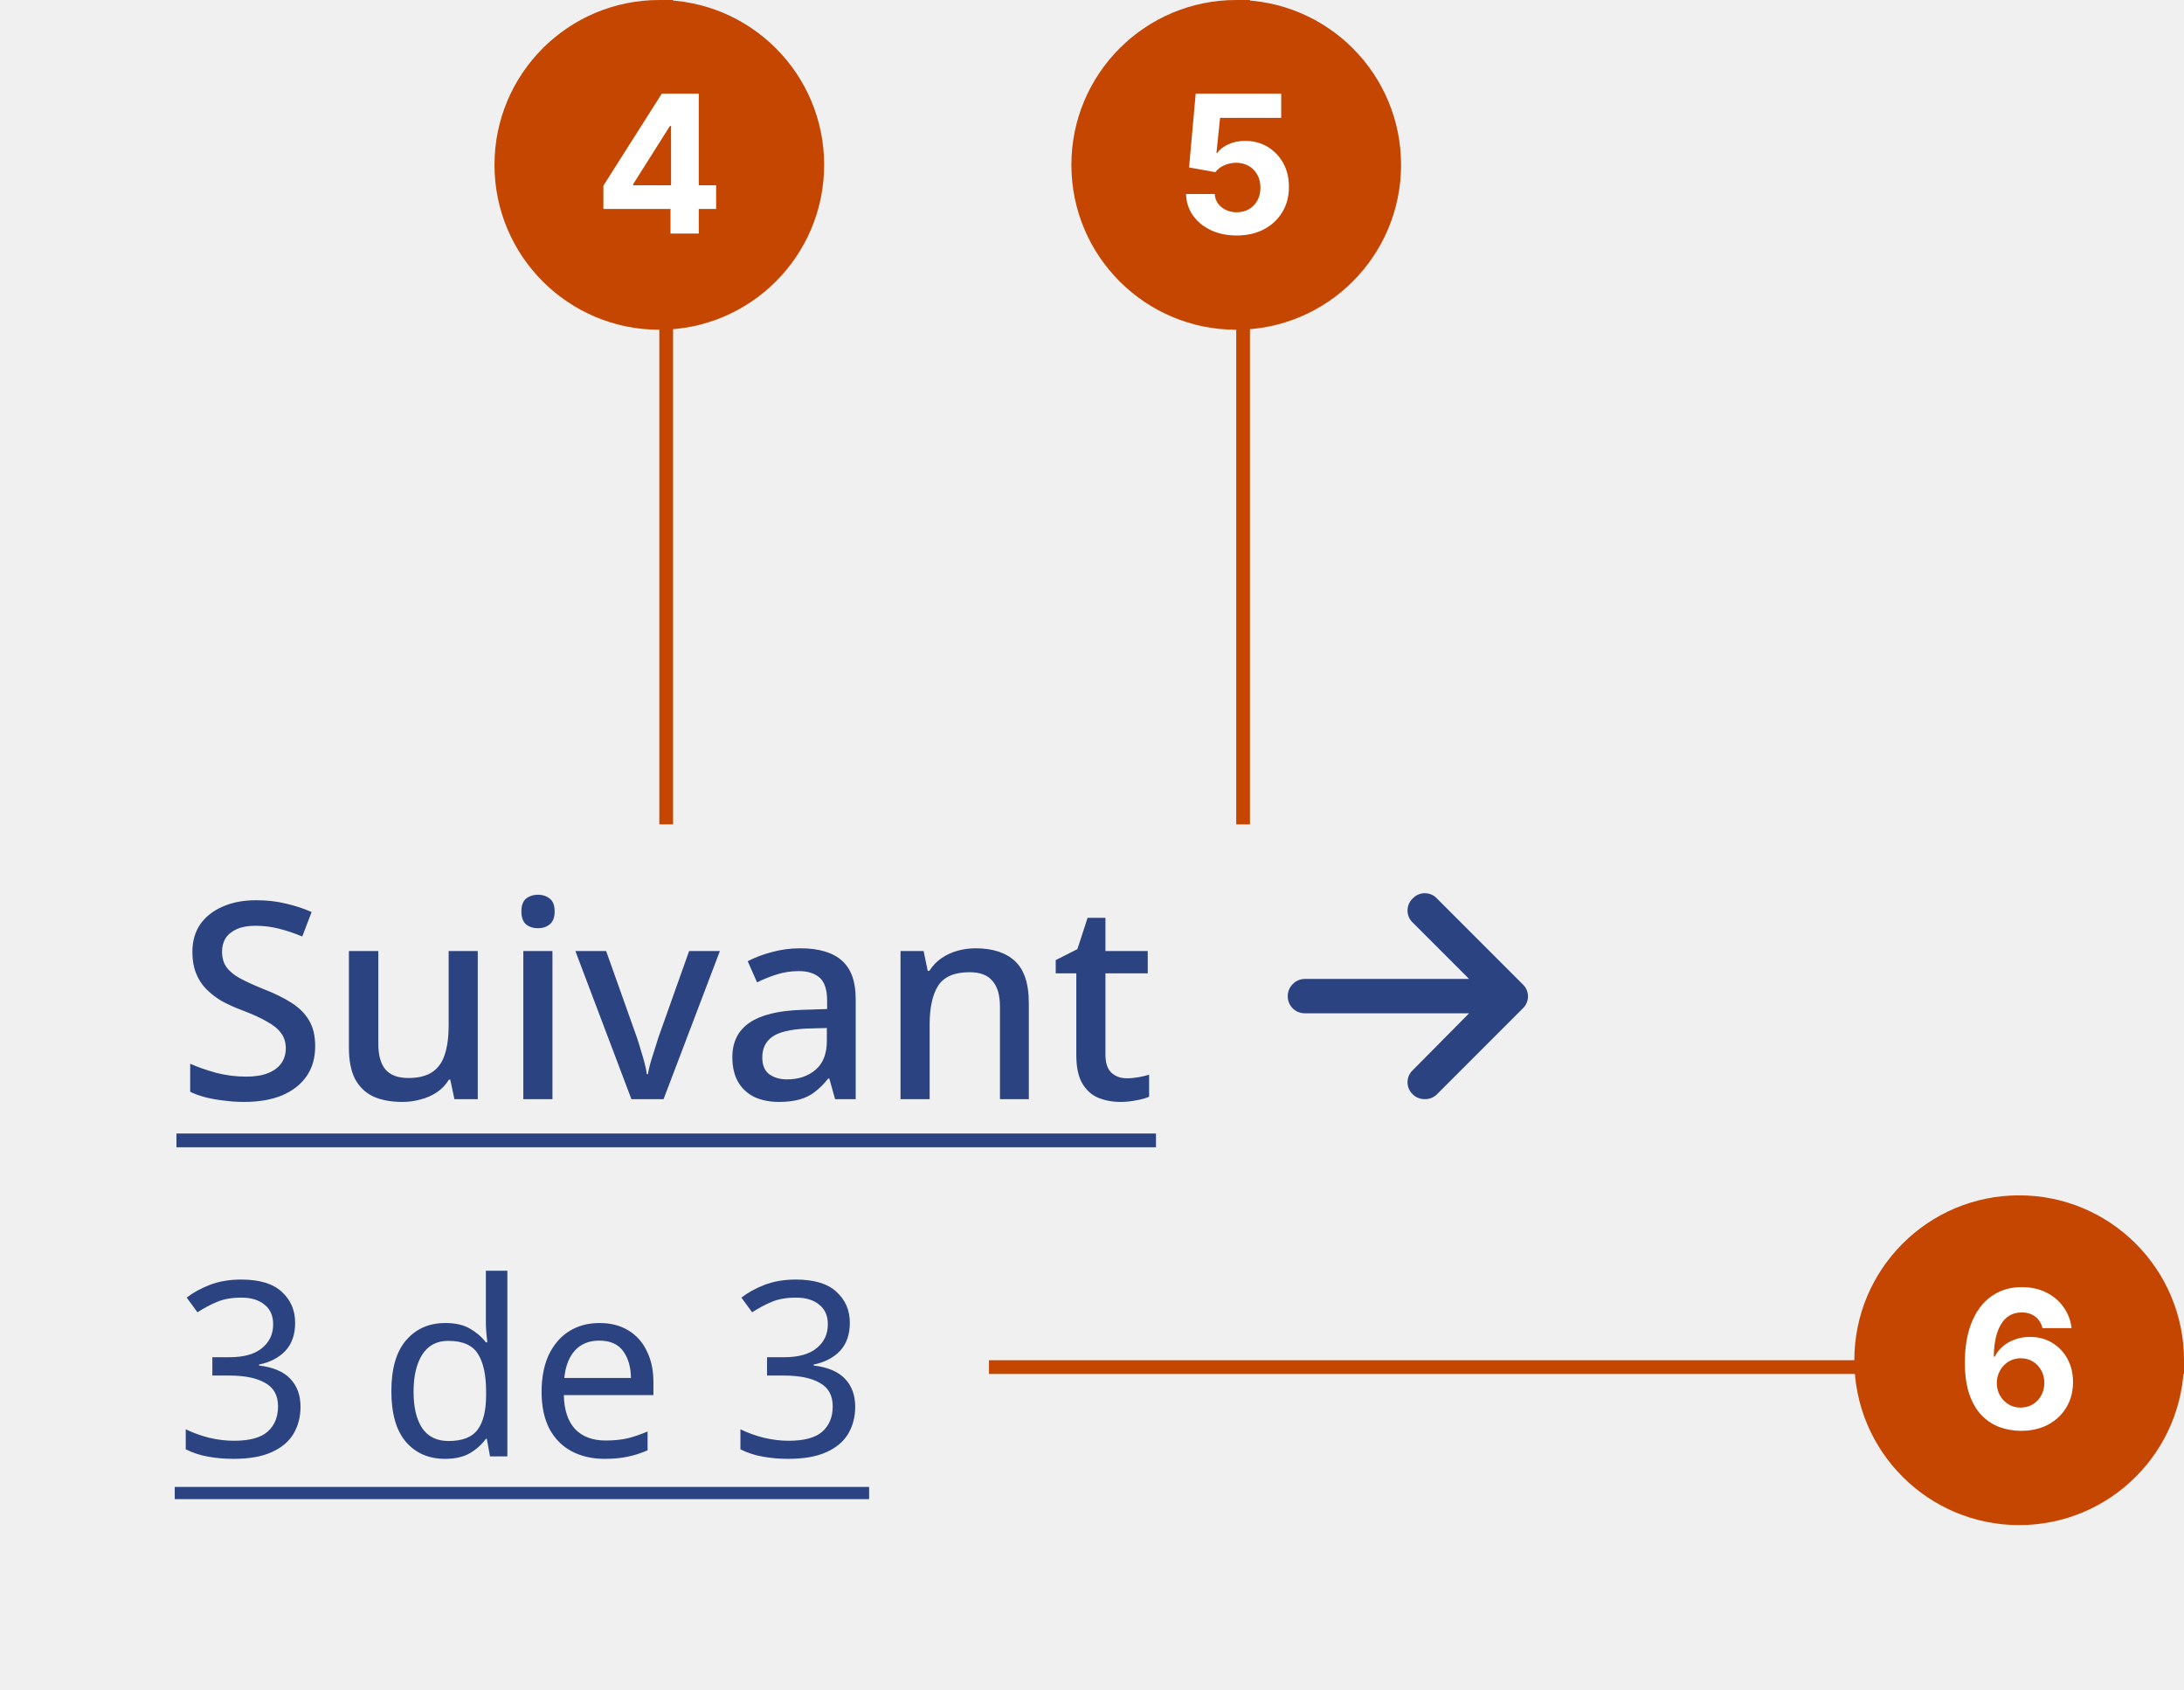
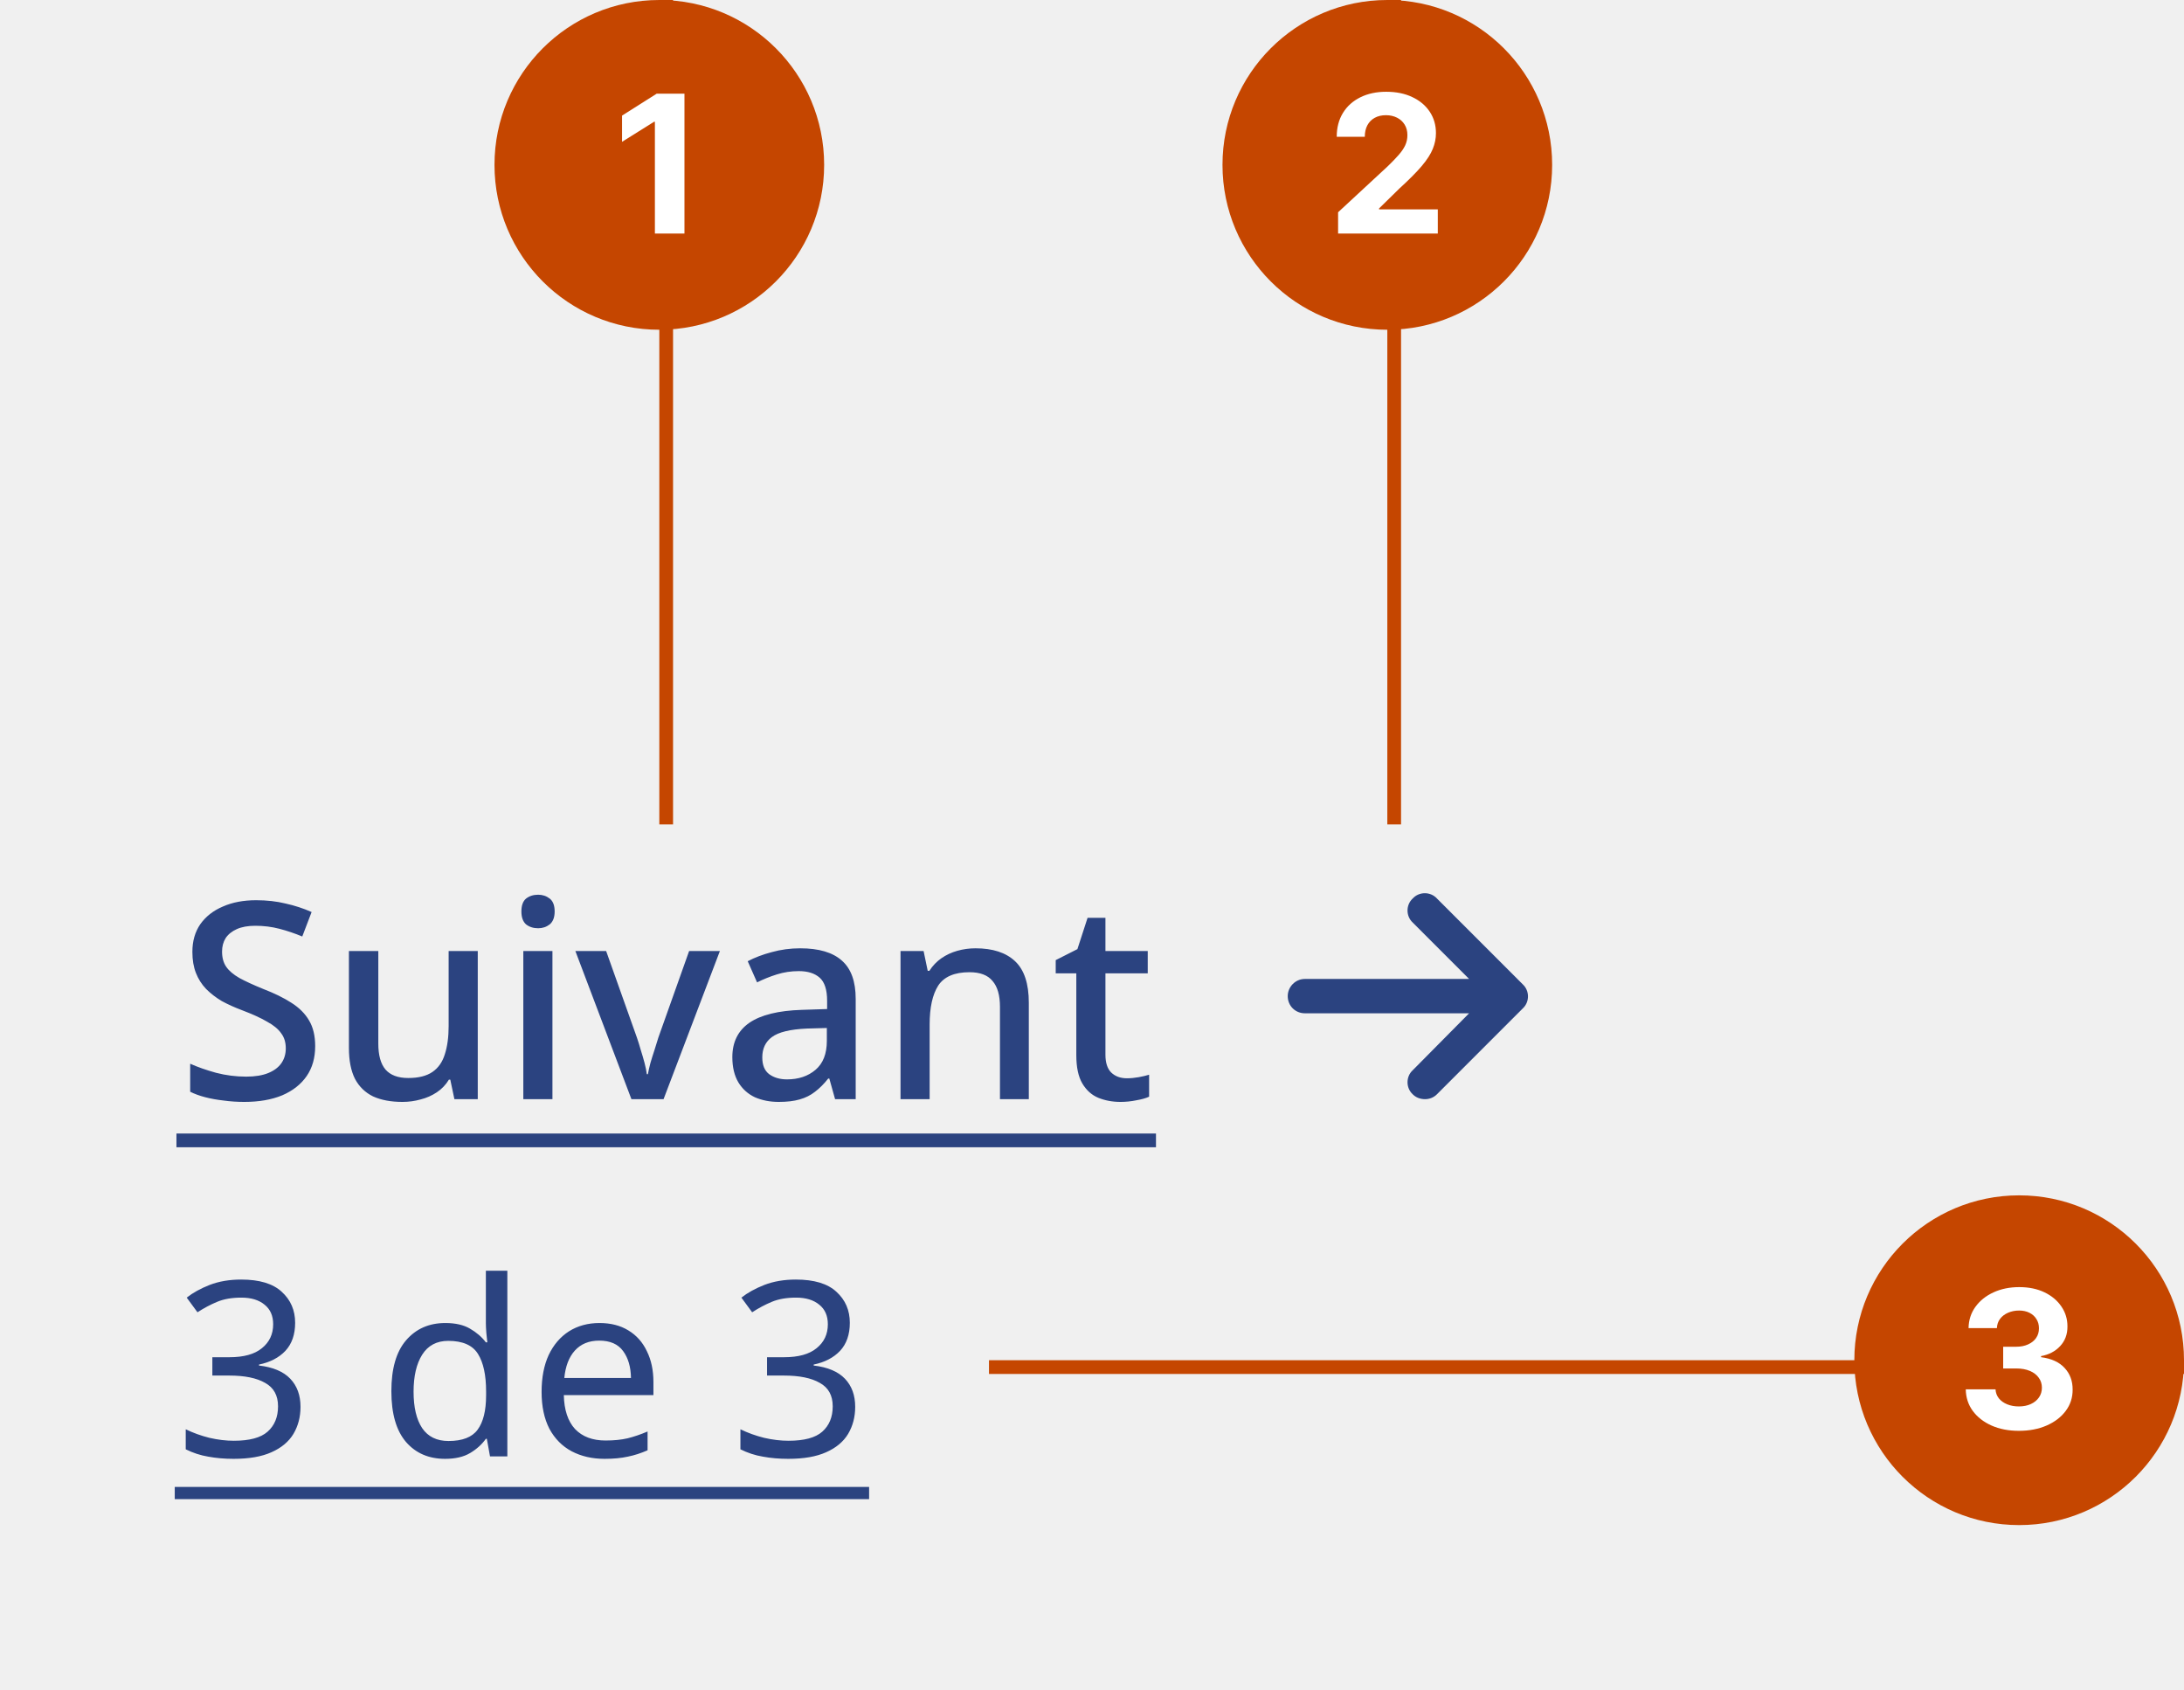
<svg xmlns="http://www.w3.org/2000/svg" width="159" height="123" viewBox="0 0 159 123" fill="none">
  <path d="M22.946 76.14C22.946 76.993 22.739 77.72 22.326 78.32C21.912 78.92 21.319 79.387 20.546 79.72C19.772 80.04 18.852 80.2 17.786 80.2C17.266 80.2 16.766 80.167 16.286 80.1C15.806 80.047 15.359 79.967 14.946 79.86C14.532 79.753 14.166 79.62 13.846 79.46V77.42C14.379 77.66 15.006 77.88 15.726 78.08C16.446 78.267 17.179 78.36 17.926 78.36C18.566 78.36 19.099 78.273 19.526 78.1C19.952 77.927 20.272 77.687 20.486 77.38C20.699 77.073 20.806 76.713 20.806 76.3C20.806 75.86 20.692 75.493 20.466 75.2C20.252 74.893 19.912 74.613 19.446 74.36C18.992 74.093 18.379 73.813 17.606 73.52C17.072 73.32 16.586 73.1 16.146 72.86C15.719 72.607 15.339 72.313 15.006 71.98C14.686 71.647 14.439 71.26 14.266 70.82C14.092 70.38 14.006 69.867 14.006 69.28C14.006 68.493 14.199 67.82 14.586 67.26C14.986 66.7 15.532 66.273 16.226 65.98C16.919 65.673 17.726 65.52 18.646 65.52C19.419 65.52 20.132 65.6 20.786 65.76C21.452 65.907 22.086 66.113 22.686 66.38L22.006 68.16C21.459 67.933 20.906 67.747 20.346 67.6C19.786 67.453 19.199 67.38 18.586 67.38C18.052 67.38 17.606 67.46 17.246 67.62C16.886 67.78 16.612 68 16.426 68.28C16.252 68.56 16.166 68.887 16.166 69.26C16.166 69.7 16.266 70.067 16.466 70.36C16.666 70.653 16.986 70.927 17.426 71.18C17.866 71.42 18.446 71.687 19.166 71.98C19.966 72.287 20.646 72.62 21.206 72.98C21.779 73.34 22.212 73.773 22.506 74.28C22.799 74.773 22.946 75.393 22.946 76.14ZM34.782 69.22V80H33.082L32.782 78.58H32.682C32.455 78.953 32.162 79.26 31.802 79.5C31.442 79.74 31.049 79.913 30.622 80.02C30.195 80.14 29.755 80.2 29.302 80.2C28.462 80.2 27.748 80.067 27.162 79.8C26.588 79.52 26.148 79.093 25.842 78.52C25.549 77.933 25.402 77.187 25.402 76.28V69.22H27.542V75.96C27.542 76.8 27.715 77.427 28.062 77.84C28.422 78.253 28.975 78.46 29.722 78.46C30.468 78.46 31.055 78.313 31.482 78.02C31.909 77.727 32.209 77.3 32.382 76.74C32.569 76.167 32.662 75.48 32.662 74.68V69.22H34.782ZM40.219 69.22V80H38.099V69.22H40.219ZM39.179 65.12C39.499 65.12 39.779 65.213 40.02 65.4C40.26 65.587 40.38 65.9 40.38 66.34C40.38 66.767 40.26 67.08 40.02 67.28C39.779 67.467 39.499 67.56 39.179 67.56C38.833 67.56 38.539 67.467 38.3 67.28C38.073 67.08 37.959 66.767 37.959 66.34C37.959 65.9 38.073 65.587 38.3 65.4C38.539 65.213 38.833 65.12 39.179 65.12ZM45.969 80L41.889 69.22H44.129L46.369 75.52C46.462 75.787 46.555 76.087 46.649 76.42C46.755 76.753 46.849 77.073 46.929 77.38C47.009 77.687 47.062 77.953 47.089 78.18H47.169C47.209 77.953 47.269 77.687 47.349 77.38C47.442 77.06 47.542 76.74 47.649 76.42C47.755 76.087 47.849 75.787 47.929 75.52L50.169 69.22H52.409L48.309 80H45.969ZM58.256 69.02C59.616 69.02 60.629 69.32 61.296 69.92C61.963 70.507 62.296 71.433 62.296 72.7V80H60.796L60.376 78.5H60.296C59.989 78.887 59.669 79.207 59.336 79.46C59.016 79.713 58.643 79.9 58.216 80.02C57.803 80.14 57.296 80.2 56.696 80.2C56.056 80.2 55.476 80.087 54.956 79.86C54.449 79.62 54.049 79.26 53.756 78.78C53.463 78.287 53.316 77.673 53.316 76.94C53.316 75.847 53.729 75.013 54.556 74.44C55.396 73.867 56.669 73.553 58.376 73.5L60.216 73.44V72.84C60.216 72.04 60.036 71.48 59.676 71.16C59.316 70.84 58.809 70.68 58.156 70.68C57.596 70.68 57.063 70.76 56.556 70.92C56.049 71.08 55.569 71.273 55.116 71.5L54.436 69.96C54.943 69.693 55.523 69.473 56.176 69.3C56.843 69.113 57.536 69.02 58.256 69.02ZM58.756 74.86C57.529 74.913 56.676 75.12 56.196 75.48C55.729 75.827 55.496 76.32 55.496 76.96C55.496 77.52 55.663 77.927 55.996 78.18C56.343 78.433 56.776 78.56 57.296 78.56C58.136 78.56 58.829 78.327 59.376 77.86C59.923 77.393 60.196 76.693 60.196 75.76V74.82L58.756 74.86ZM71.02 69.02C72.274 69.02 73.234 69.333 73.9 69.96C74.567 70.587 74.9 71.593 74.9 72.98V80H72.8V73.28C72.8 72.44 72.62 71.813 72.26 71.4C71.914 70.973 71.354 70.76 70.58 70.76C69.487 70.76 68.727 71.087 68.3 71.74C67.887 72.393 67.68 73.333 67.68 74.56V80H65.56V69.22H67.24L67.54 70.66H67.66C67.9 70.287 68.194 69.98 68.54 69.74C68.887 69.5 69.274 69.32 69.7 69.2C70.127 69.08 70.567 69.02 71.02 69.02ZM82.038 78.48C82.318 78.48 82.605 78.453 82.898 78.4C83.191 78.347 83.445 78.287 83.658 78.22V79.82C83.431 79.927 83.125 80.013 82.738 80.08C82.351 80.16 81.965 80.2 81.578 80.2C80.991 80.2 80.451 80.1 79.958 79.9C79.478 79.7 79.091 79.353 78.798 78.86C78.505 78.367 78.358 77.68 78.358 76.8V70.84H76.858V69.88L78.438 69.08L79.178 66.8H80.478V69.22H83.558V70.84H80.478V76.76C80.478 77.347 80.618 77.78 80.898 78.06C81.191 78.34 81.571 78.48 82.038 78.48Z" fill="#2B4380" />
  <path d="M12.846 82.5H84.158V83.5H12.846V82.5Z" fill="#2B4380" />
  <path d="M21.487 96.276C21.487 97.129 21.25 97.81 20.776 98.32C20.302 98.818 19.662 99.15 18.856 99.316V99.387C19.875 99.505 20.633 99.825 21.131 100.347C21.629 100.868 21.878 101.55 21.878 102.391C21.878 103.126 21.706 103.784 21.362 104.364C21.018 104.933 20.485 105.378 19.762 105.698C19.051 106.018 18.133 106.178 17.007 106.178C16.343 106.178 15.727 106.124 15.158 106.018C14.589 105.923 14.044 105.745 13.522 105.484V104.027C14.056 104.287 14.63 104.495 15.247 104.649C15.863 104.791 16.456 104.862 17.024 104.862C18.162 104.862 18.98 104.643 19.478 104.204C19.987 103.754 20.242 103.138 20.242 102.356C20.242 101.561 19.928 100.993 19.3 100.649C18.684 100.293 17.813 100.116 16.687 100.116H15.46V98.782H16.704C17.747 98.782 18.536 98.563 19.069 98.124C19.614 97.686 19.887 97.105 19.887 96.382C19.887 95.766 19.679 95.292 19.264 94.96C18.85 94.616 18.287 94.444 17.576 94.444C16.888 94.444 16.302 94.545 15.816 94.747C15.33 94.948 14.85 95.203 14.376 95.511L13.593 94.444C14.044 94.089 14.601 93.781 15.264 93.52C15.94 93.259 16.704 93.129 17.558 93.129C18.885 93.129 19.869 93.425 20.509 94.018C21.161 94.61 21.487 95.363 21.487 96.276ZM32.403 106.178C31.218 106.178 30.269 105.769 29.558 104.951C28.847 104.121 28.492 102.889 28.492 101.253C28.492 99.618 28.847 98.385 29.558 97.556C30.281 96.714 31.235 96.293 32.421 96.293C33.155 96.293 33.754 96.43 34.216 96.702C34.69 96.975 35.075 97.307 35.372 97.698H35.478C35.467 97.544 35.443 97.319 35.407 97.022C35.383 96.714 35.372 96.471 35.372 96.293V92.489H36.936V106H35.674L35.443 104.72H35.372C35.087 105.123 34.708 105.467 34.234 105.751C33.76 106.036 33.149 106.178 32.403 106.178ZM32.652 104.88C33.659 104.88 34.364 104.607 34.767 104.062C35.182 103.505 35.389 102.67 35.389 101.556V101.271C35.389 100.086 35.194 99.179 34.803 98.551C34.412 97.911 33.689 97.591 32.634 97.591C31.792 97.591 31.158 97.929 30.732 98.604C30.317 99.268 30.109 100.163 30.109 101.289C30.109 102.427 30.317 103.31 30.732 103.938C31.158 104.566 31.798 104.88 32.652 104.88ZM43.642 96.293C44.46 96.293 45.16 96.471 45.74 96.827C46.333 97.182 46.783 97.686 47.091 98.338C47.411 98.978 47.571 99.73 47.571 100.596V101.538H41.047C41.071 102.616 41.343 103.44 41.865 104.009C42.398 104.566 43.139 104.844 44.087 104.844C44.691 104.844 45.225 104.791 45.687 104.684C46.161 104.566 46.647 104.4 47.145 104.187V105.556C46.659 105.769 46.179 105.923 45.705 106.018C45.231 106.124 44.668 106.178 44.016 106.178C43.115 106.178 42.315 105.994 41.616 105.627C40.928 105.259 40.389 104.714 39.998 103.991C39.619 103.256 39.429 102.361 39.429 101.307C39.429 100.264 39.601 99.369 39.945 98.622C40.3 97.876 40.792 97.301 41.42 96.898C42.06 96.495 42.801 96.293 43.642 96.293ZM43.625 97.573C42.878 97.573 42.285 97.816 41.847 98.302C41.42 98.776 41.166 99.44 41.083 100.293H45.936C45.924 99.487 45.734 98.836 45.367 98.338C44.999 97.828 44.419 97.573 43.625 97.573ZM61.869 96.276C61.869 97.129 61.632 97.81 61.157 98.32C60.683 98.818 60.043 99.15 59.237 99.316V99.387C60.257 99.505 61.015 99.825 61.513 100.347C62.011 100.868 62.26 101.55 62.26 102.391C62.26 103.126 62.088 103.784 61.744 104.364C61.401 104.933 60.867 105.378 60.144 105.698C59.433 106.018 58.514 106.178 57.389 106.178C56.725 106.178 56.109 106.124 55.54 106.018C54.971 105.923 54.426 105.745 53.904 105.484V104.027C54.438 104.287 55.012 104.495 55.629 104.649C56.245 104.791 56.837 104.862 57.406 104.862C58.544 104.862 59.362 104.643 59.86 104.204C60.369 103.754 60.624 103.138 60.624 102.356C60.624 101.561 60.31 100.993 59.682 100.649C59.066 100.293 58.194 100.116 57.069 100.116H55.842V98.782H57.086C58.129 98.782 58.917 98.563 59.451 98.124C59.996 97.686 60.269 97.105 60.269 96.382C60.269 95.766 60.061 95.292 59.646 94.96C59.232 94.616 58.669 94.444 57.958 94.444C57.27 94.444 56.683 94.545 56.197 94.747C55.712 94.948 55.232 95.203 54.758 95.511L53.975 94.444C54.426 94.089 54.983 93.781 55.646 93.52C56.322 93.259 57.086 93.129 57.94 93.129C59.267 93.129 60.251 93.425 60.891 94.018C61.543 94.61 61.869 95.363 61.869 96.276Z" fill="#2B4380" />
  <path d="M12.722 108.222H63.273V109.111H12.722V108.222Z" fill="#2B4380" />
  <path d="M110.859 73.398L104.609 79.648C104.375 79.883 104.062 80 103.75 80C103.398 80 103.086 79.883 102.852 79.648C102.344 79.18 102.344 78.359 102.852 77.891L106.953 73.75H95C94.297 73.75 93.75 73.203 93.75 72.5C93.75 71.836 94.297 71.25 95 71.25H106.953L102.852 67.148C102.344 66.68 102.344 65.859 102.852 65.391C103.32 64.883 104.141 64.883 104.609 65.391L110.859 71.641C111.367 72.109 111.367 72.93 110.859 73.398Z" fill="#2B4380" />
  <g clip-path="url(#clip0_217_3553)">
    <rect x="48" width="1" height="60" fill="#C54600" />
    <g clip-path="url(#clip1_217_3553)">
      <rect x="36" width="24" height="24" rx="12" fill="#C54600" />
-       <path d="M43.927 15.21V13.515L48.178 6.818H49.639V9.165H48.774L46.095 13.405V13.485H52.135V15.21H43.927ZM48.814 17V14.693L48.854 13.943V6.818H50.872V17H48.814Z" fill="white" />
+       <path d="M49.83 6.818V17H47.678V8.862H47.618L45.286 10.323V8.414L47.807 6.818H49.83Z" fill="white" />
    </g>
  </g>
  <g clip-path="url(#clip2_217_3553)">
    <rect x="72" y="99" width="87" height="1" fill="#C54600" />
    <g clip-path="url(#clip3_217_3553)">
      <rect x="135" y="87" width="24" height="24" rx="12" fill="#C54600" />
-       <path d="M147.112 104.139C146.588 104.136 146.083 104.048 145.596 103.876C145.112 103.703 144.677 103.423 144.293 103.036C143.908 102.648 143.604 102.134 143.378 101.494C143.156 100.855 143.045 100.069 143.045 99.138C143.048 98.283 143.146 97.519 143.338 96.846C143.534 96.17 143.812 95.596 144.174 95.126C144.538 94.655 144.974 94.297 145.481 94.052C145.988 93.803 146.557 93.679 147.186 93.679C147.866 93.679 148.466 93.812 148.986 94.077C149.507 94.338 149.924 94.695 150.239 95.146C150.557 95.596 150.749 96.102 150.816 96.662H148.693C148.61 96.307 148.436 96.029 148.171 95.827C147.906 95.624 147.578 95.523 147.186 95.523C146.524 95.523 146.02 95.812 145.675 96.388C145.334 96.965 145.16 97.749 145.153 98.74H145.223C145.375 98.438 145.581 98.182 145.839 97.969C146.101 97.754 146.398 97.59 146.729 97.477C147.064 97.361 147.417 97.303 147.788 97.303C148.391 97.303 148.928 97.446 149.399 97.731C149.869 98.013 150.241 98.4 150.512 98.894C150.784 99.388 150.92 99.953 150.92 100.589C150.92 101.279 150.759 101.892 150.438 102.429C150.12 102.966 149.674 103.387 149.1 103.692C148.53 103.993 147.868 104.143 147.112 104.139ZM147.102 102.449C147.433 102.449 147.73 102.369 147.992 102.21C148.254 102.051 148.459 101.836 148.608 101.564C148.757 101.292 148.832 100.987 148.832 100.649C148.832 100.311 148.757 100.008 148.608 99.739C148.462 99.471 148.26 99.257 148.002 99.098C147.743 98.939 147.448 98.859 147.117 98.859C146.868 98.859 146.638 98.906 146.426 98.999C146.217 99.091 146.033 99.221 145.874 99.386C145.718 99.552 145.596 99.744 145.506 99.963C145.417 100.179 145.372 100.409 145.372 100.654C145.372 100.982 145.446 101.282 145.596 101.554C145.748 101.826 145.953 102.043 146.212 102.205C146.474 102.368 146.77 102.449 147.102 102.449Z" fill="white" />
+       <path d="M146.975 104.139C146.232 104.139 145.571 104.012 144.991 103.756C144.414 103.498 143.958 103.143 143.624 102.692C143.292 102.238 143.122 101.715 143.112 101.121H145.279C145.292 101.37 145.374 101.589 145.523 101.778C145.675 101.963 145.877 102.107 146.129 102.21C146.381 102.313 146.665 102.364 146.979 102.364C147.308 102.364 147.598 102.306 147.85 102.19C148.101 102.074 148.299 101.914 148.441 101.708C148.584 101.503 148.655 101.266 148.655 100.997C148.655 100.725 148.579 100.485 148.426 100.276C148.277 100.064 148.062 99.898 147.78 99.779C147.502 99.66 147.17 99.6 146.786 99.6H145.836V98.019H146.786C147.11 98.019 147.397 97.963 147.646 97.85C147.898 97.737 148.093 97.582 148.232 97.383C148.372 97.181 148.441 96.945 148.441 96.677C148.441 96.422 148.38 96.198 148.257 96.006C148.138 95.81 147.969 95.658 147.75 95.548C147.535 95.439 147.283 95.384 146.994 95.384C146.703 95.384 146.436 95.437 146.194 95.543C145.952 95.646 145.758 95.794 145.612 95.986C145.466 96.178 145.389 96.403 145.379 96.662H143.315C143.325 96.075 143.493 95.558 143.818 95.111C144.142 94.663 144.58 94.314 145.13 94.062C145.684 93.807 146.308 93.679 147.004 93.679C147.707 93.679 148.322 93.807 148.849 94.062C149.376 94.317 149.785 94.662 150.077 95.096C150.372 95.527 150.518 96.011 150.514 96.548C150.518 97.118 150.34 97.593 149.982 97.974C149.628 98.356 149.165 98.597 148.595 98.7V98.78C149.344 98.876 149.914 99.136 150.305 99.56C150.7 99.981 150.895 100.508 150.892 101.141C150.895 101.721 150.728 102.237 150.39 102.688C150.055 103.138 149.593 103.493 149.003 103.751C148.413 104.01 147.737 104.139 146.975 104.139Z" fill="white" />
    </g>
  </g>
  <g clip-path="url(#clip4_217_3553)">
-     <rect x="90" width="1" height="60" fill="#C54600" />
+     <rect x="101" width="1" height="60" fill="#C54600" />
    <g clip-path="url(#clip5_217_3553)">
-       <rect x="78" width="24" height="24" rx="12" fill="#C54600" />
-       <path d="M90.032 17.139C89.33 17.139 88.703 17.01 88.153 16.751C87.606 16.493 87.172 16.137 86.85 15.682C86.529 15.229 86.362 14.708 86.348 14.121H88.436C88.46 14.516 88.625 14.836 88.934 15.081C89.242 15.326 89.608 15.449 90.032 15.449C90.37 15.449 90.669 15.374 90.927 15.225C91.189 15.073 91.393 14.862 91.539 14.594C91.688 14.322 91.762 14.01 91.762 13.659C91.762 13.301 91.686 12.986 91.534 12.714C91.385 12.443 91.177 12.231 90.912 12.078C90.647 11.926 90.344 11.848 90.002 11.845C89.704 11.845 89.414 11.906 89.132 12.028C88.854 12.151 88.637 12.318 88.481 12.53L86.567 12.188L87.049 6.818H93.274V8.578H88.824L88.561 11.129H88.62C88.799 10.877 89.07 10.668 89.431 10.502C89.792 10.336 90.196 10.254 90.644 10.254C91.257 10.254 91.804 10.398 92.284 10.686C92.765 10.974 93.144 11.37 93.423 11.874C93.701 12.375 93.839 12.951 93.836 13.604C93.839 14.29 93.68 14.9 93.358 15.434C93.04 15.964 92.594 16.382 92.021 16.687C91.451 16.988 90.788 17.139 90.032 17.139Z" fill="white" />
+       <rect x="89" width="24" height="24" rx="12" fill="#C54600" />
+       <path d="M97.416 17V15.449L101.04 12.093C101.349 11.795 101.607 11.526 101.816 11.288C102.028 11.049 102.189 10.815 102.298 10.587C102.408 10.355 102.462 10.104 102.462 9.836C102.462 9.538 102.394 9.281 102.258 9.065C102.123 8.847 101.937 8.679 101.702 8.563C101.466 8.444 101.199 8.384 100.901 8.384C100.59 8.384 100.318 8.447 100.086 8.573C99.854 8.699 99.675 8.88 99.549 9.115C99.423 9.35 99.36 9.63 99.36 9.955H97.317C97.317 9.289 97.468 8.711 97.769 8.22C98.071 7.73 98.493 7.35 99.037 7.082C99.58 6.813 100.207 6.679 100.916 6.679C101.645 6.679 102.28 6.808 102.82 7.067C103.364 7.322 103.786 7.677 104.088 8.131C104.39 8.585 104.54 9.105 104.54 9.692C104.54 10.076 104.464 10.456 104.312 10.83C104.163 11.205 103.896 11.621 103.511 12.078C103.127 12.532 102.585 13.077 101.886 13.714L100.399 15.171V15.24H104.675V17H97.416Z" fill="white" />
    </g>
  </g>
  <defs>
    <clipPath id="clip0_217_3553">
      <rect width="24" height="60" fill="white" transform="translate(36)" />
    </clipPath>
    <clipPath id="clip1_217_3553">
      <rect x="36" width="24" height="24" rx="12" fill="white" />
    </clipPath>
    <clipPath id="clip2_217_3553">
      <rect width="87" height="24" fill="white" transform="translate(72 87)" />
    </clipPath>
    <clipPath id="clip3_217_3553">
      <rect x="135" y="87" width="24" height="24" rx="12" fill="white" />
    </clipPath>
    <clipPath id="clip4_217_3553">
-       <rect width="24" height="60" fill="white" transform="translate(78)" />
+       <rect width="24" height="60" fill="white" transform="translate(89)" />
    </clipPath>
    <clipPath id="clip5_217_3553">
-       <rect x="78" width="24" height="24" rx="12" fill="white" />
+       <rect x="89" width="24" height="24" rx="12" fill="white" />
    </clipPath>
  </defs>
</svg>
